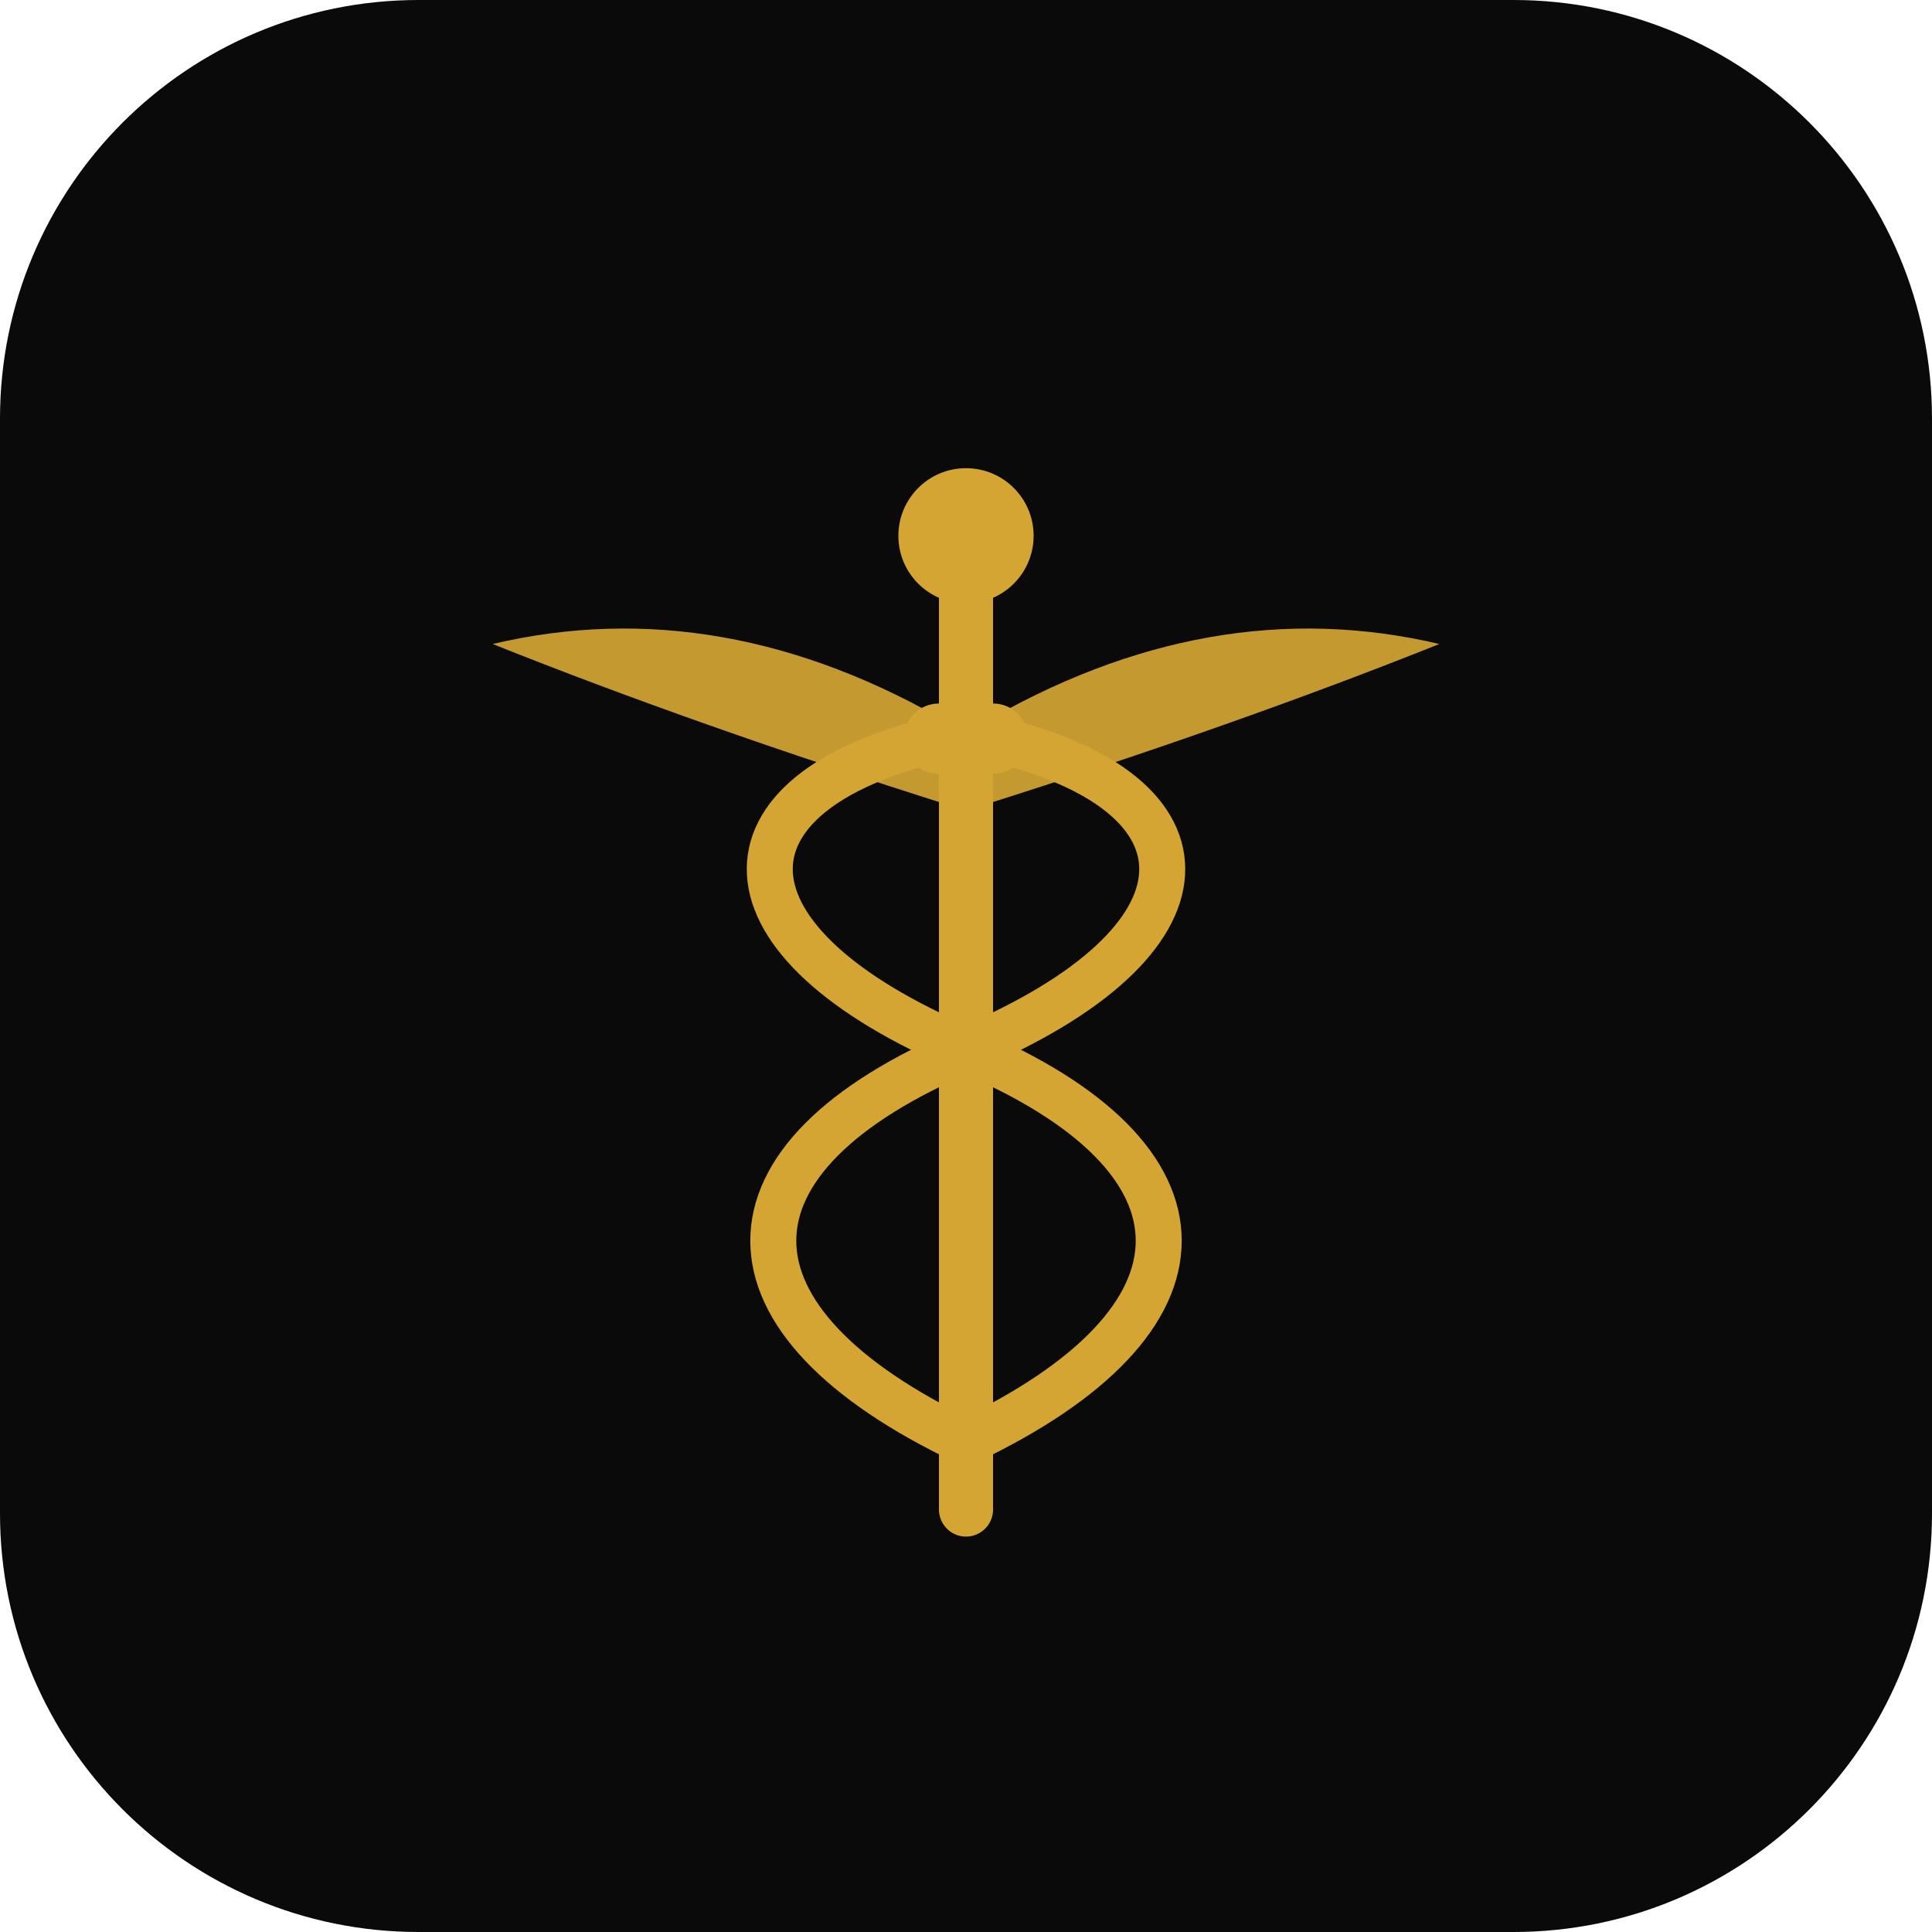
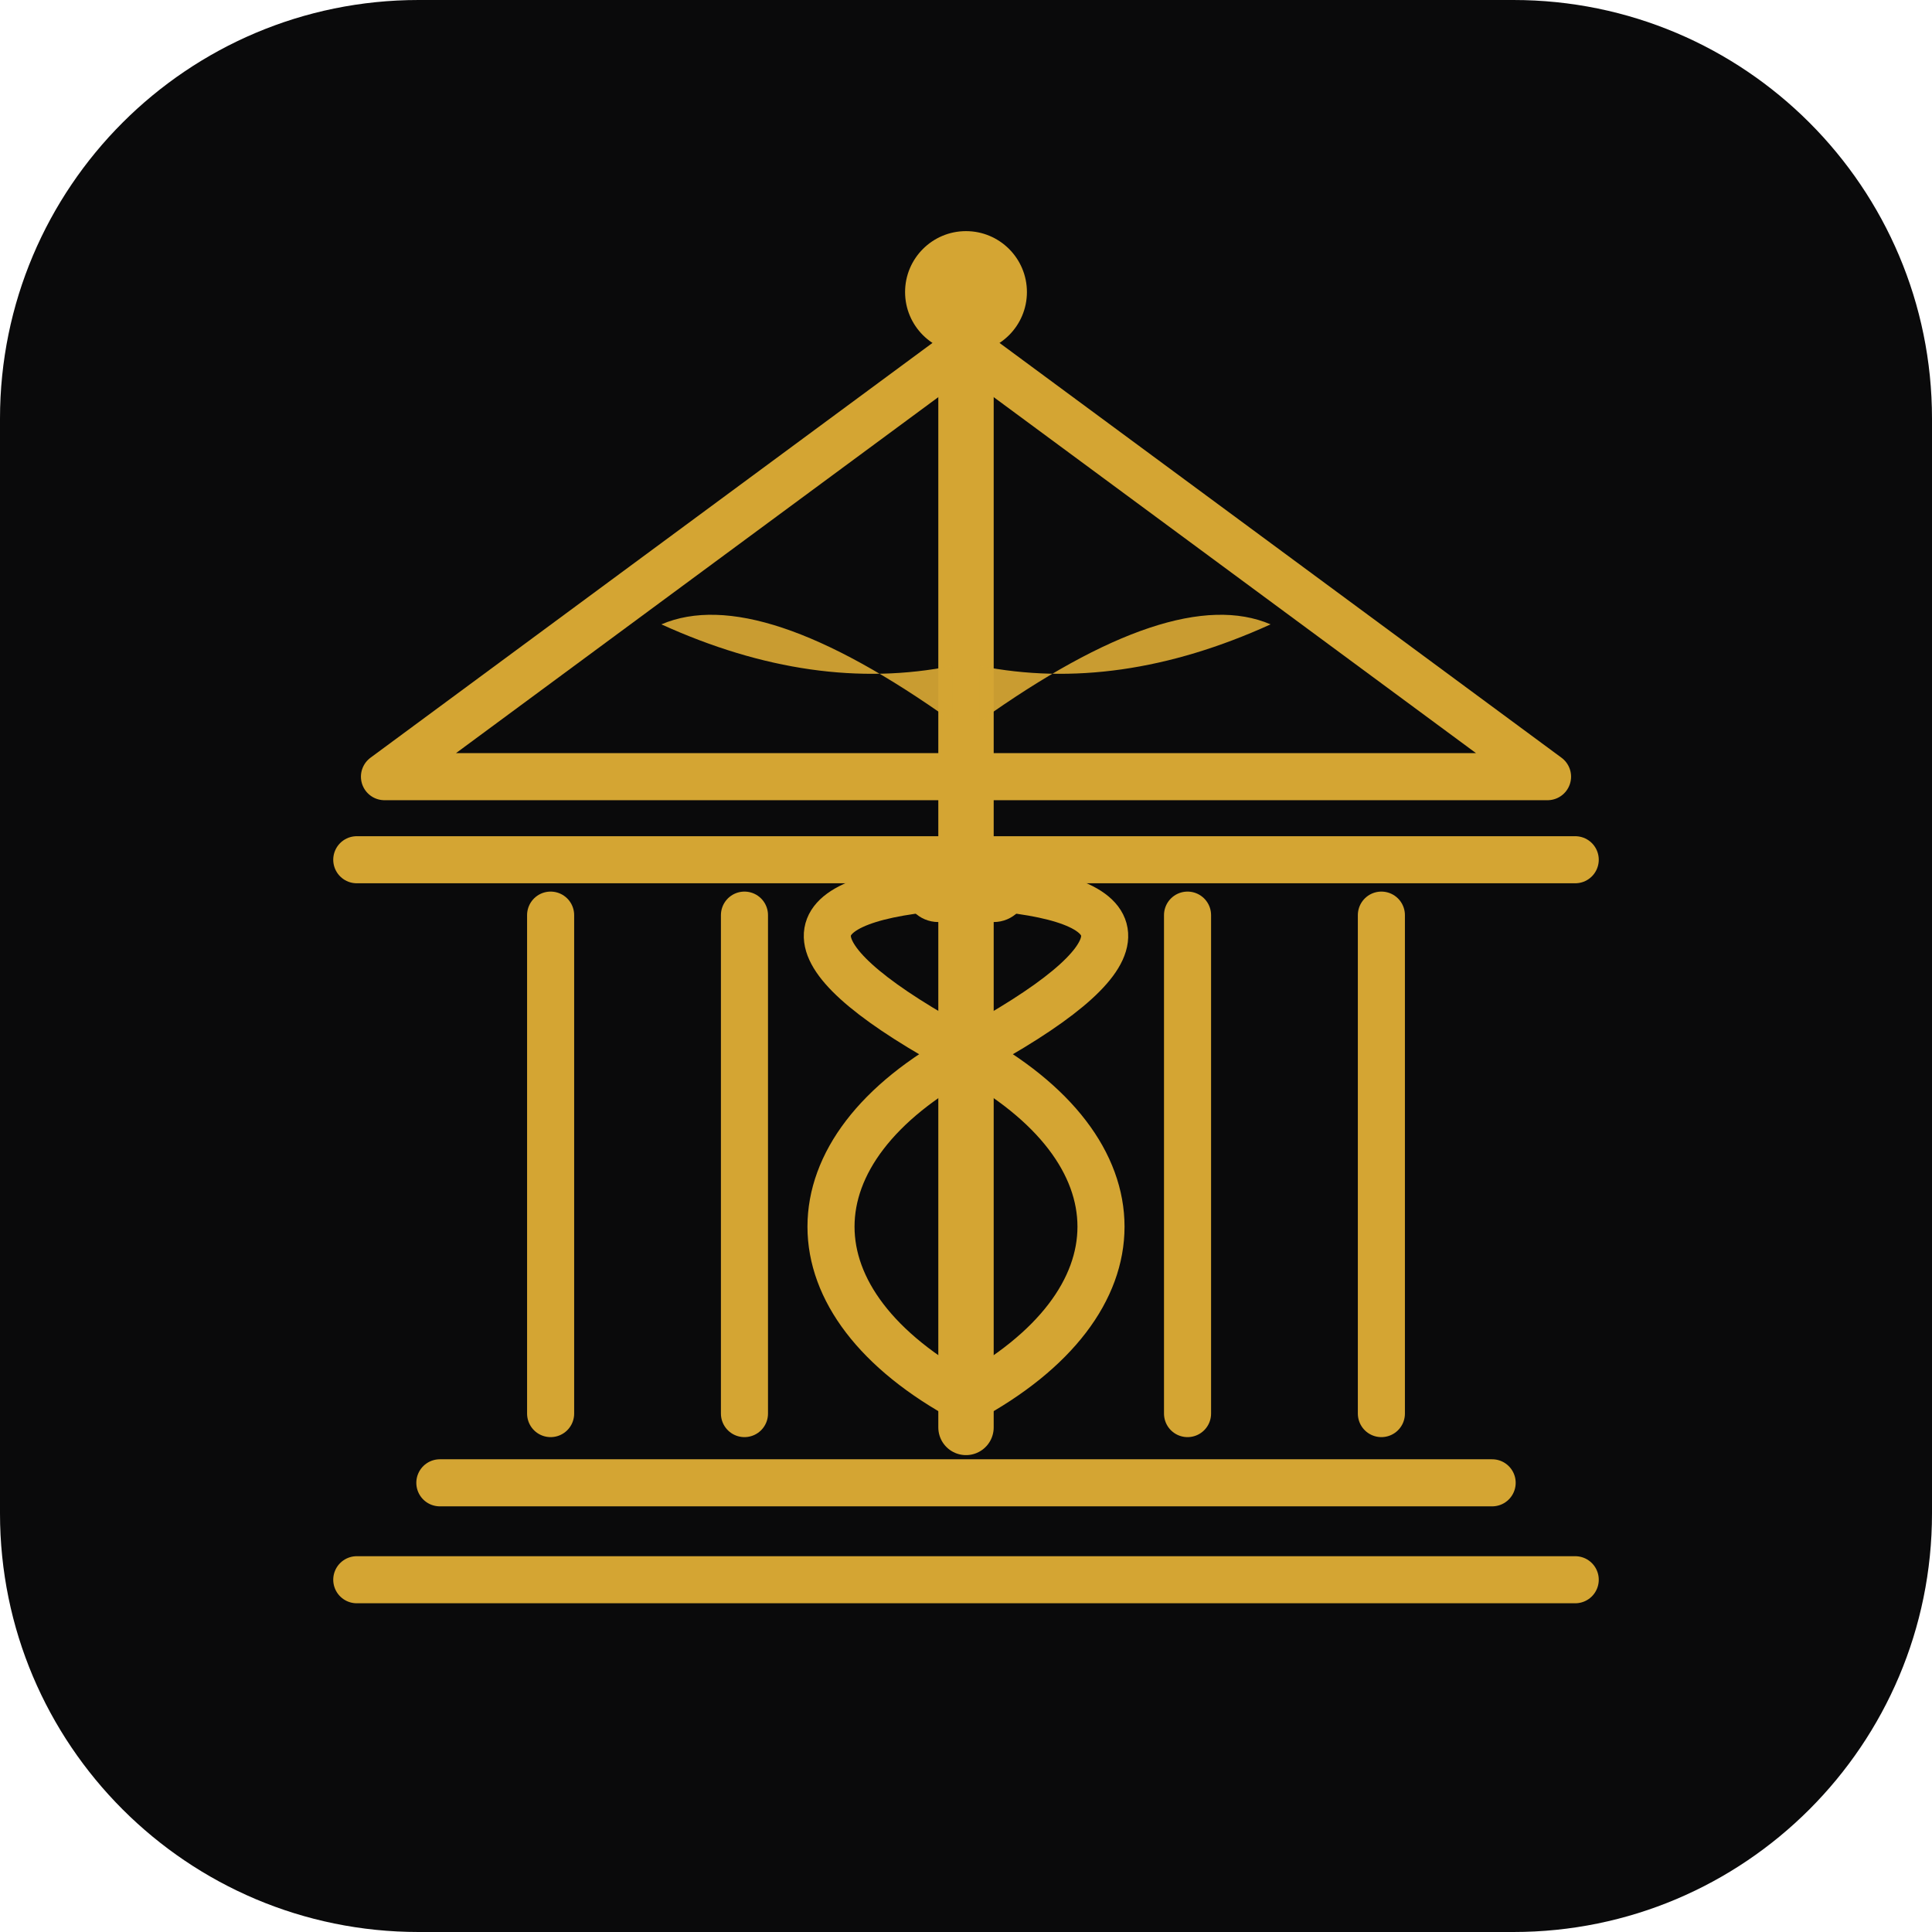
<svg xmlns="http://www.w3.org/2000/svg" viewBox="0 0 120 120" role="img" aria-label="Agentheon">
  <rect width="120" height="120" rx="26" fill="#0a0a0b" />
-   <g transform="translate(60 61) scale(0.84) translate(-60 -60)">
+   <g transform="translate(60 62) scale(0.86) translate(-60 -60)">
    <g fill="none" stroke="#d4a533" stroke-width="3.4" stroke-linecap="round" stroke-linejoin="round">
-       <line x1="60" y1="30" x2="60" y2="99" stroke-width="4" />
-       <path d="M60,94 C41,85 41,73 60,65 C79,57 79,46 62,42" />
-       <path d="M60,94 C79,85 79,73 60,65 C41,57 41,46 58,42" />
+       <path d="M60,13 L102,44 L18,44 Z" />
+       <line x1="16" y1="50" x2="104" y2="50" />
+       <line x1="30" y1="54" x2="30" y2="90" />
+       <line x1="44" y1="54" x2="44" y2="90" />
+       <line x1="76" y1="54" x2="76" y2="90" />
+       <line x1="90" y1="54" x2="90" y2="90" />
+       <line x1="22" y1="95" x2="98" y2="95" />
+       <line x1="16" y1="102" x2="104" y2="102" />
+     </g>
+     <line x1="60" y1="13" x2="60" y2="91" stroke="#d4a533" stroke-width="4" stroke-linecap="round" />
+     <g fill="#d4a533" opacity="0.94">
+       <path d="M59,40 Q45,30 38,33 Q49,38 59,36 Z" />
+       <path d="M61,40 Q75,30 82,33 Q71,38 61,36 Z" />
+     </g>
+     <g fill="none" stroke="#d4a533" stroke-width="3.4" stroke-linecap="round" stroke-linejoin="round">
+       <path d="M60,89 C47,82 47,71 60,64 C73,57 73,53 62,52" />
+       <path d="M60,89 C73,82 73,71 60,64 C47,57 47,53 58,52" />
    </g>
    <g fill="#d4a533">
-       <circle cx="60" cy="27" r="5" />
-       <circle cx="62" cy="42" r="2.6" />
-       <circle cx="58" cy="42" r="2.6" />
-     </g>
-     <g fill="#d4a533" opacity="0.92">
-       <path d="M59,41 Q42,31 25,35 Q40,41 59,47 Z" />
-       <path d="M61,41 Q78,31 95,35 Q80,41 61,47 Z" />
+       <circle cx="60" cy="9" r="4.4" />
+       <circle cx="62" cy="52" r="2.5" />
+       <circle cx="58" cy="52" r="2.5" />
    </g>
  </g>
</svg>
